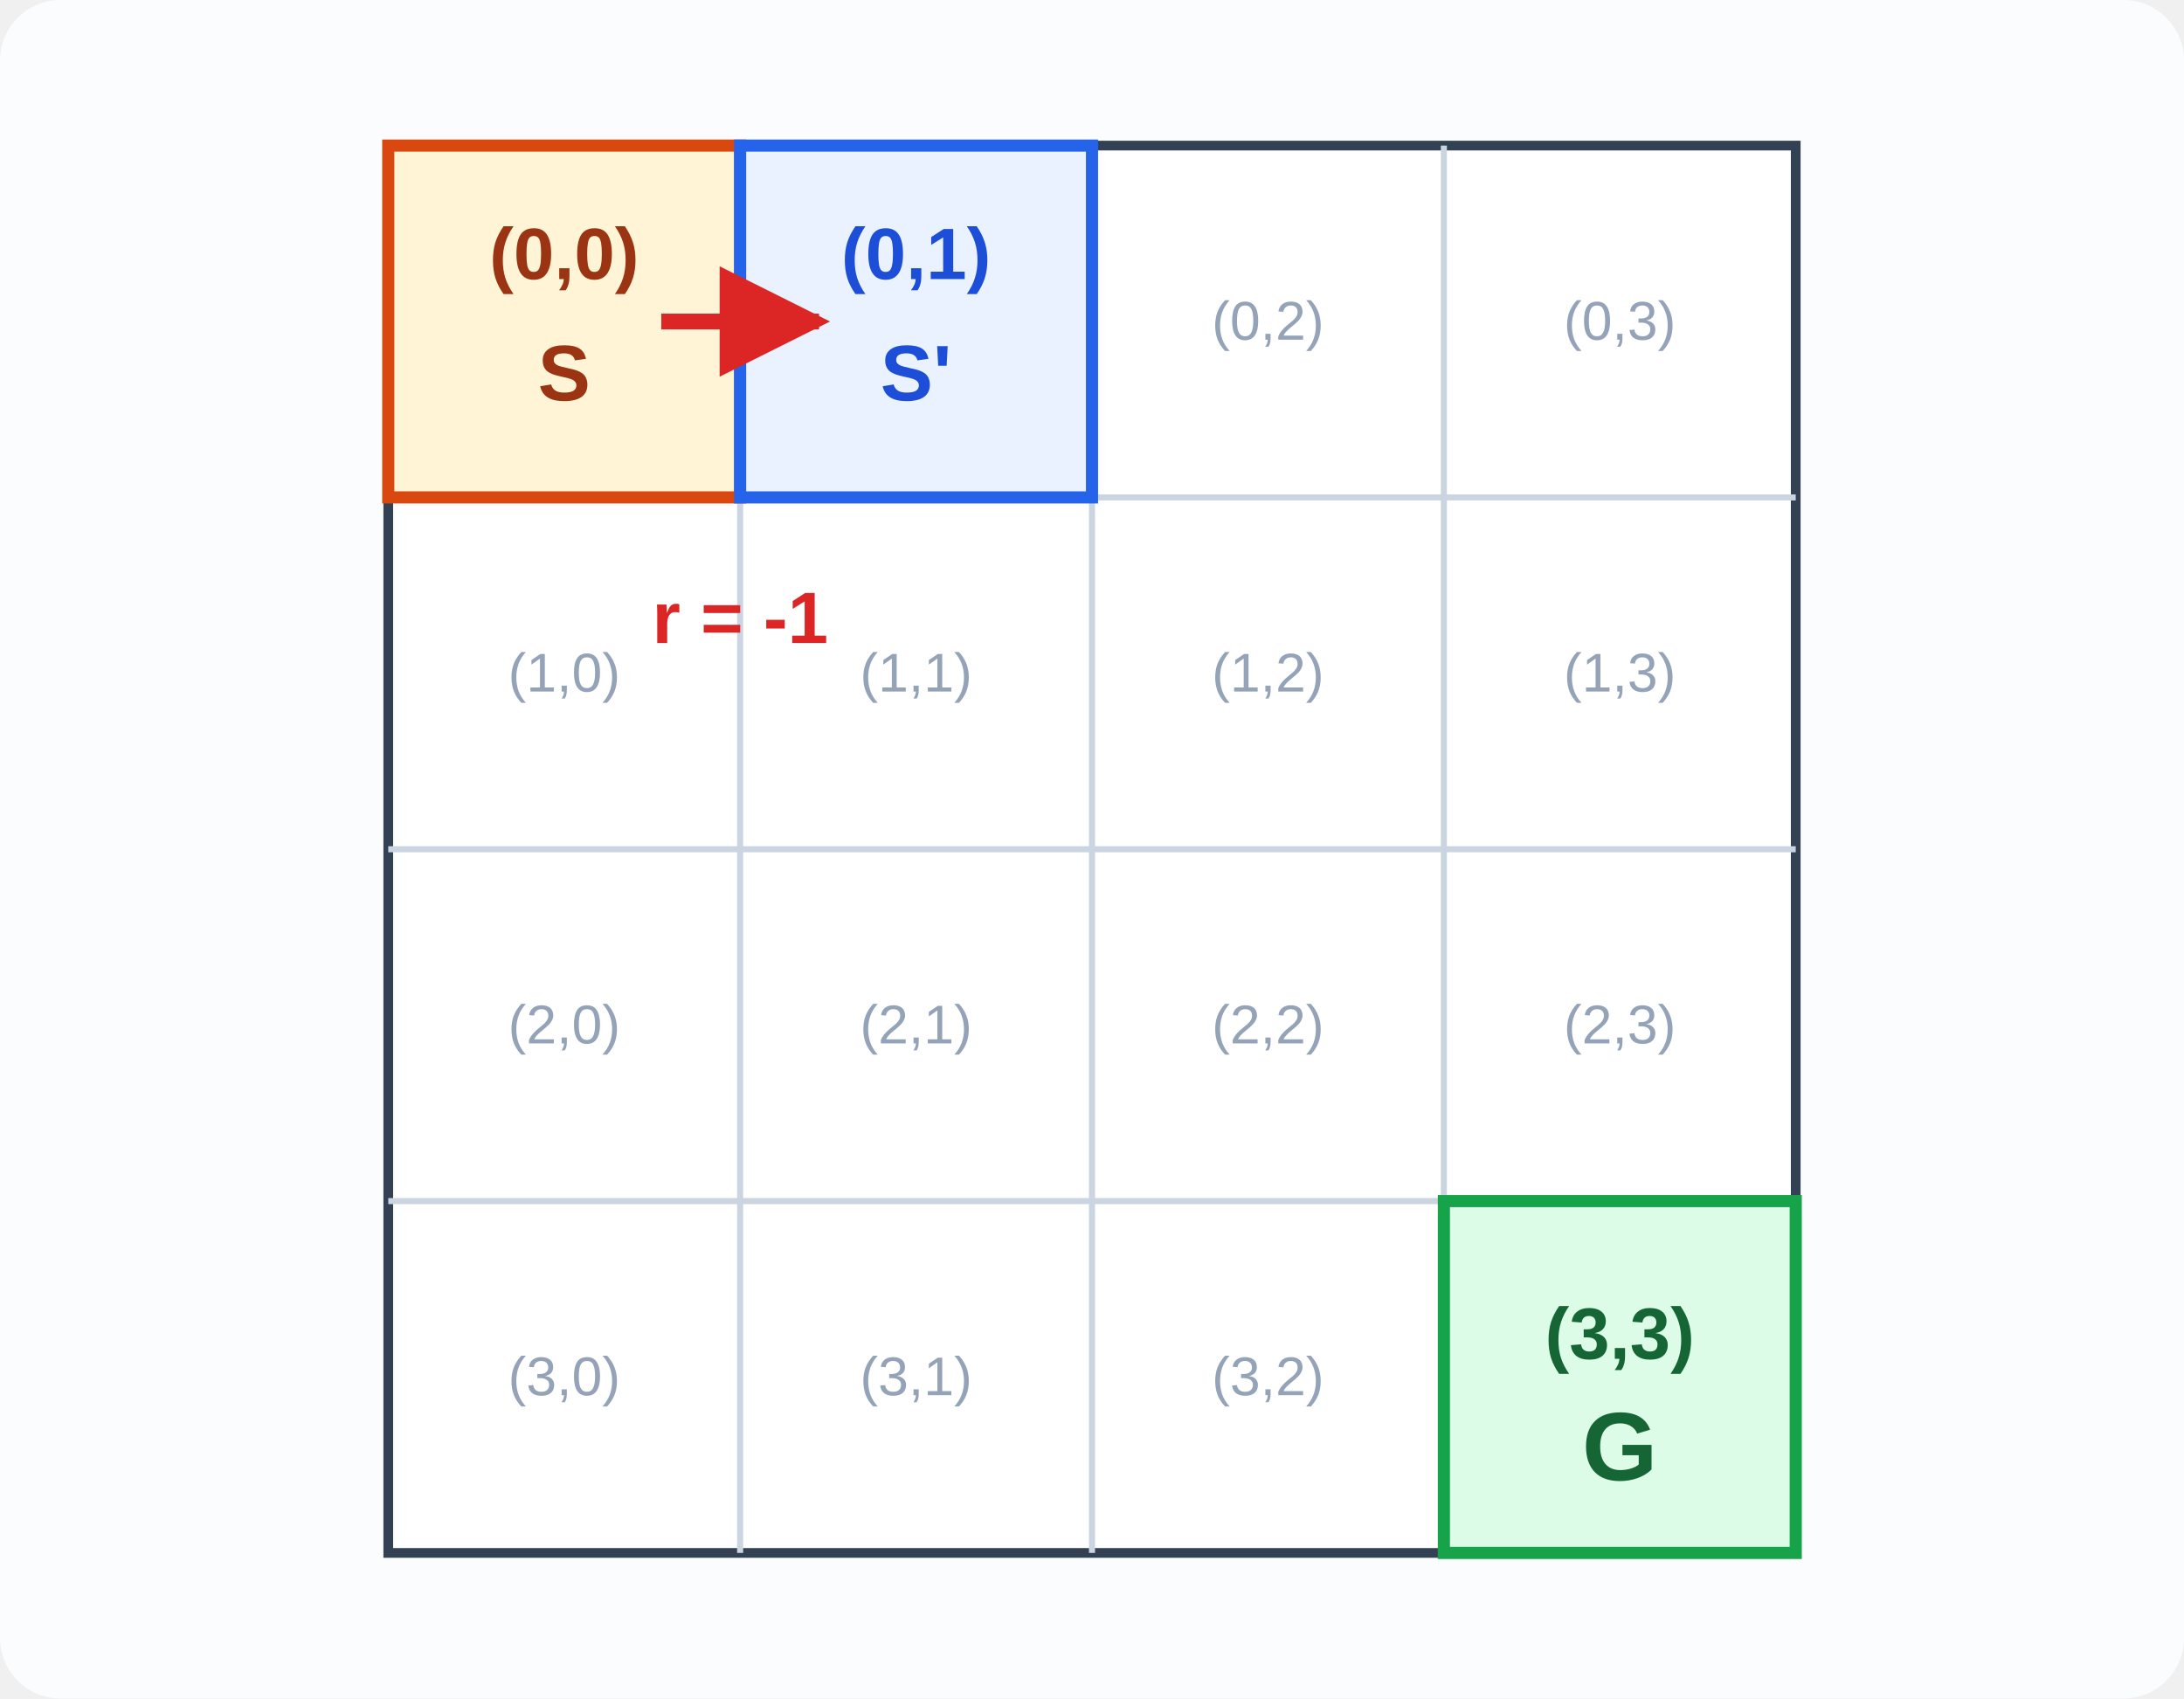
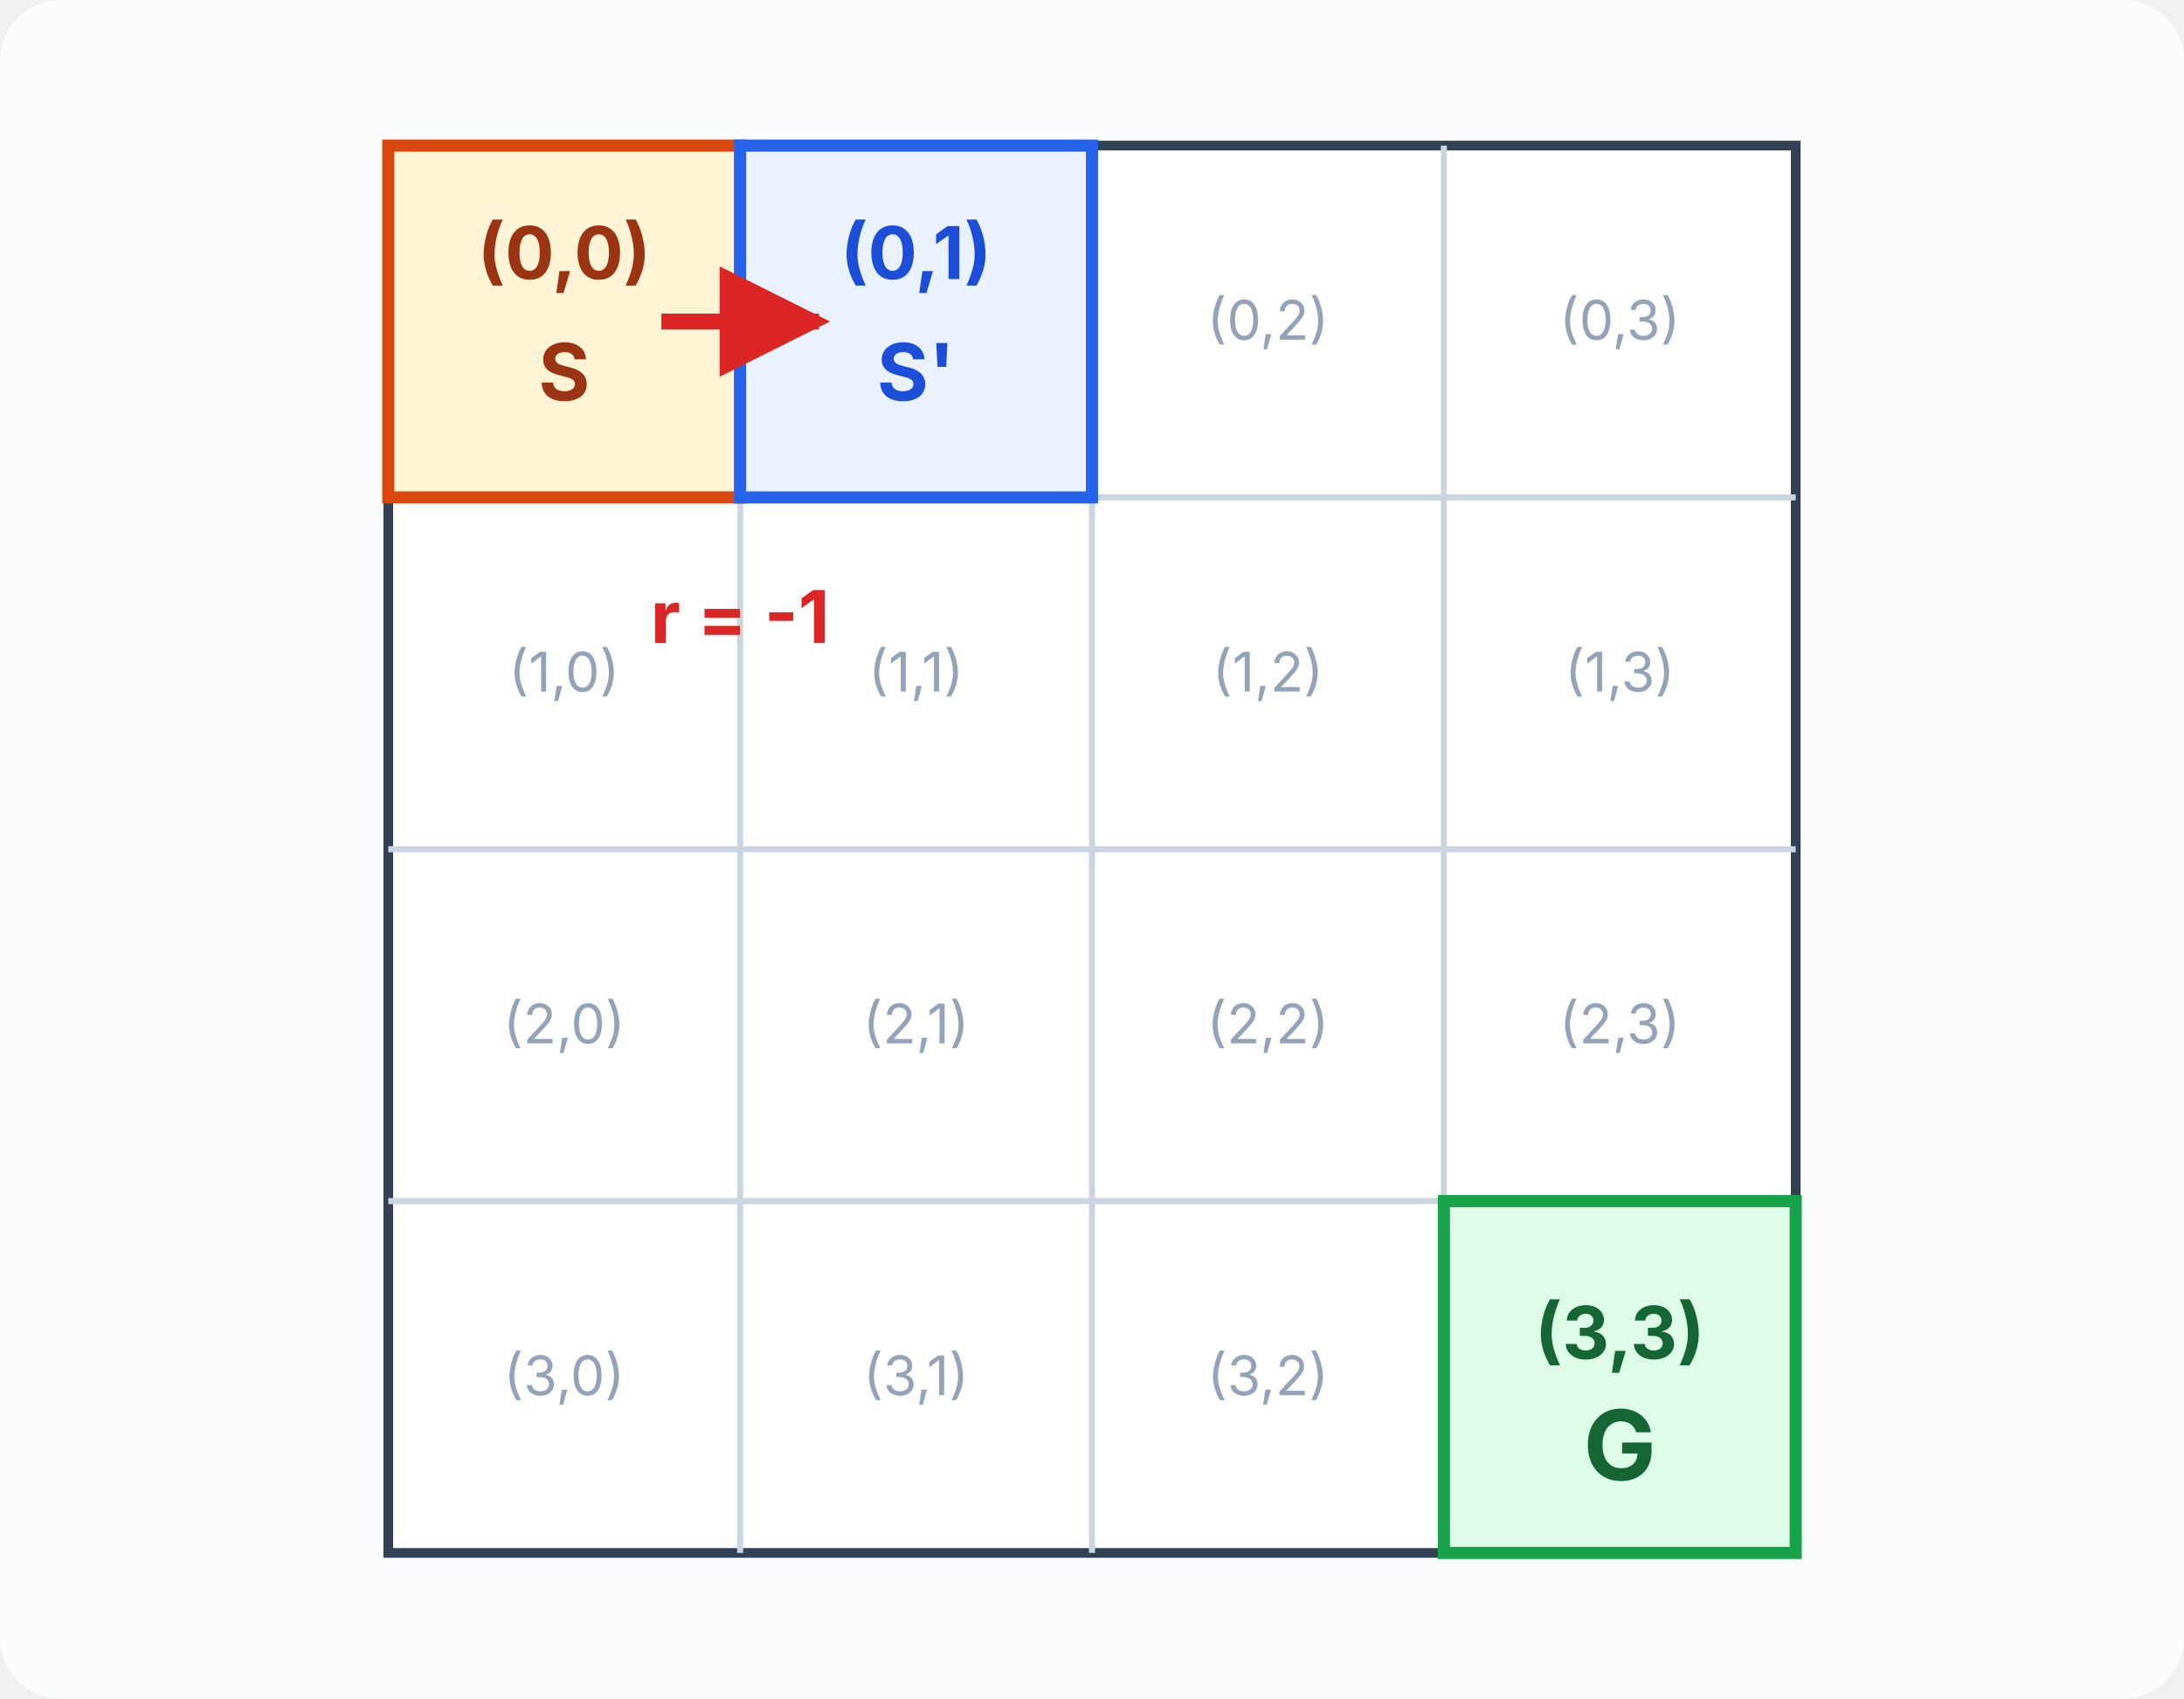
<svg xmlns="http://www.w3.org/2000/svg" width="360" height="280" viewBox="0 0 360 280" role="img" aria-labelledby="title desc">
  <defs>
    <marker id="arrow" viewBox="0 0 10 10" refX="9" refY="5" markerWidth="7" markerHeight="7" orient="auto">
      <path d="M0 0 10 5 0 10Z" fill="#dc2626" />
    </marker>
  </defs>
  <rect width="360" height="280" rx="10" fill="#fbfcfe" />
-   <g transform="translate(64 24)" font-family="Arial, 'Noto Sans SC', sans-serif">
+   <g transform="translate(64 24)" font-family="Inter, Helvetica, Arial, sans-serif">
    <rect x="0" y="0" width="232" height="232" fill="#ffffff" stroke="#334155" stroke-width="1.6" />
    <g stroke="#cbd5e1" stroke-width="1">
      <line x1="58" y1="0" x2="58" y2="232" />
      <line x1="116" y1="0" x2="116" y2="232" />
      <line x1="174" y1="0" x2="174" y2="232" />
      <line x1="0" y1="58" x2="232" y2="58" />
      <line x1="0" y1="116" x2="232" y2="116" />
      <line x1="0" y1="174" x2="232" y2="174" />
    </g>
    <rect x="0" y="0" width="58" height="58" fill="#fff4d6" stroke="#d9480f" stroke-width="2" />
    <text x="29" y="22" text-anchor="middle" font-size="12" font-weight="700" fill="#9a3412">(0,0)</text>
    <text x="29" y="42" text-anchor="middle" font-size="13" font-weight="700" fill="#9a3412">S</text>
    <rect x="58" y="0" width="58" height="58" fill="#eaf2ff" stroke="#2563eb" stroke-width="2" />
    <text x="87" y="22" text-anchor="middle" font-size="12" font-weight="700" fill="#1d4ed8">(0,1)</text>
    <text x="87" y="42" text-anchor="middle" font-size="13" font-weight="700" fill="#1d4ed8">S'</text>
    <line x1="45" y1="29" x2="71" y2="29" stroke="#dc2626" stroke-width="2.6" marker-end="url(#arrow)" />
    <text x="58" y="82" text-anchor="middle" font-size="12" font-weight="700" fill="#dc2626">r = -1</text>
    <rect x="174" y="174" width="58" height="58" fill="#dcfce7" stroke="#16a34a" stroke-width="2" />
    <text x="203" y="200" text-anchor="middle" font-size="12" font-weight="700" fill="#166534">(3,3)</text>
    <text x="203" y="220" text-anchor="middle" font-size="16" font-weight="700" fill="#166534">G</text>
    <g fill="#94a3b8" font-size="9" text-anchor="middle">
      <text x="145" y="32">(0,2)</text>
      <text x="203" y="32">(0,3)</text>
      <text x="29" y="90">(1,0)</text>
      <text x="87" y="90">(1,1)</text>
      <text x="145" y="90">(1,2)</text>
      <text x="203" y="90">(1,3)</text>
      <text x="29" y="148">(2,0)</text>
      <text x="87" y="148">(2,1)</text>
      <text x="145" y="148">(2,2)</text>
      <text x="203" y="148">(2,3)</text>
      <text x="29" y="206">(3,0)</text>
      <text x="87" y="206">(3,1)</text>
      <text x="145" y="206">(3,2)</text>
    </g>
  </g>
</svg>
